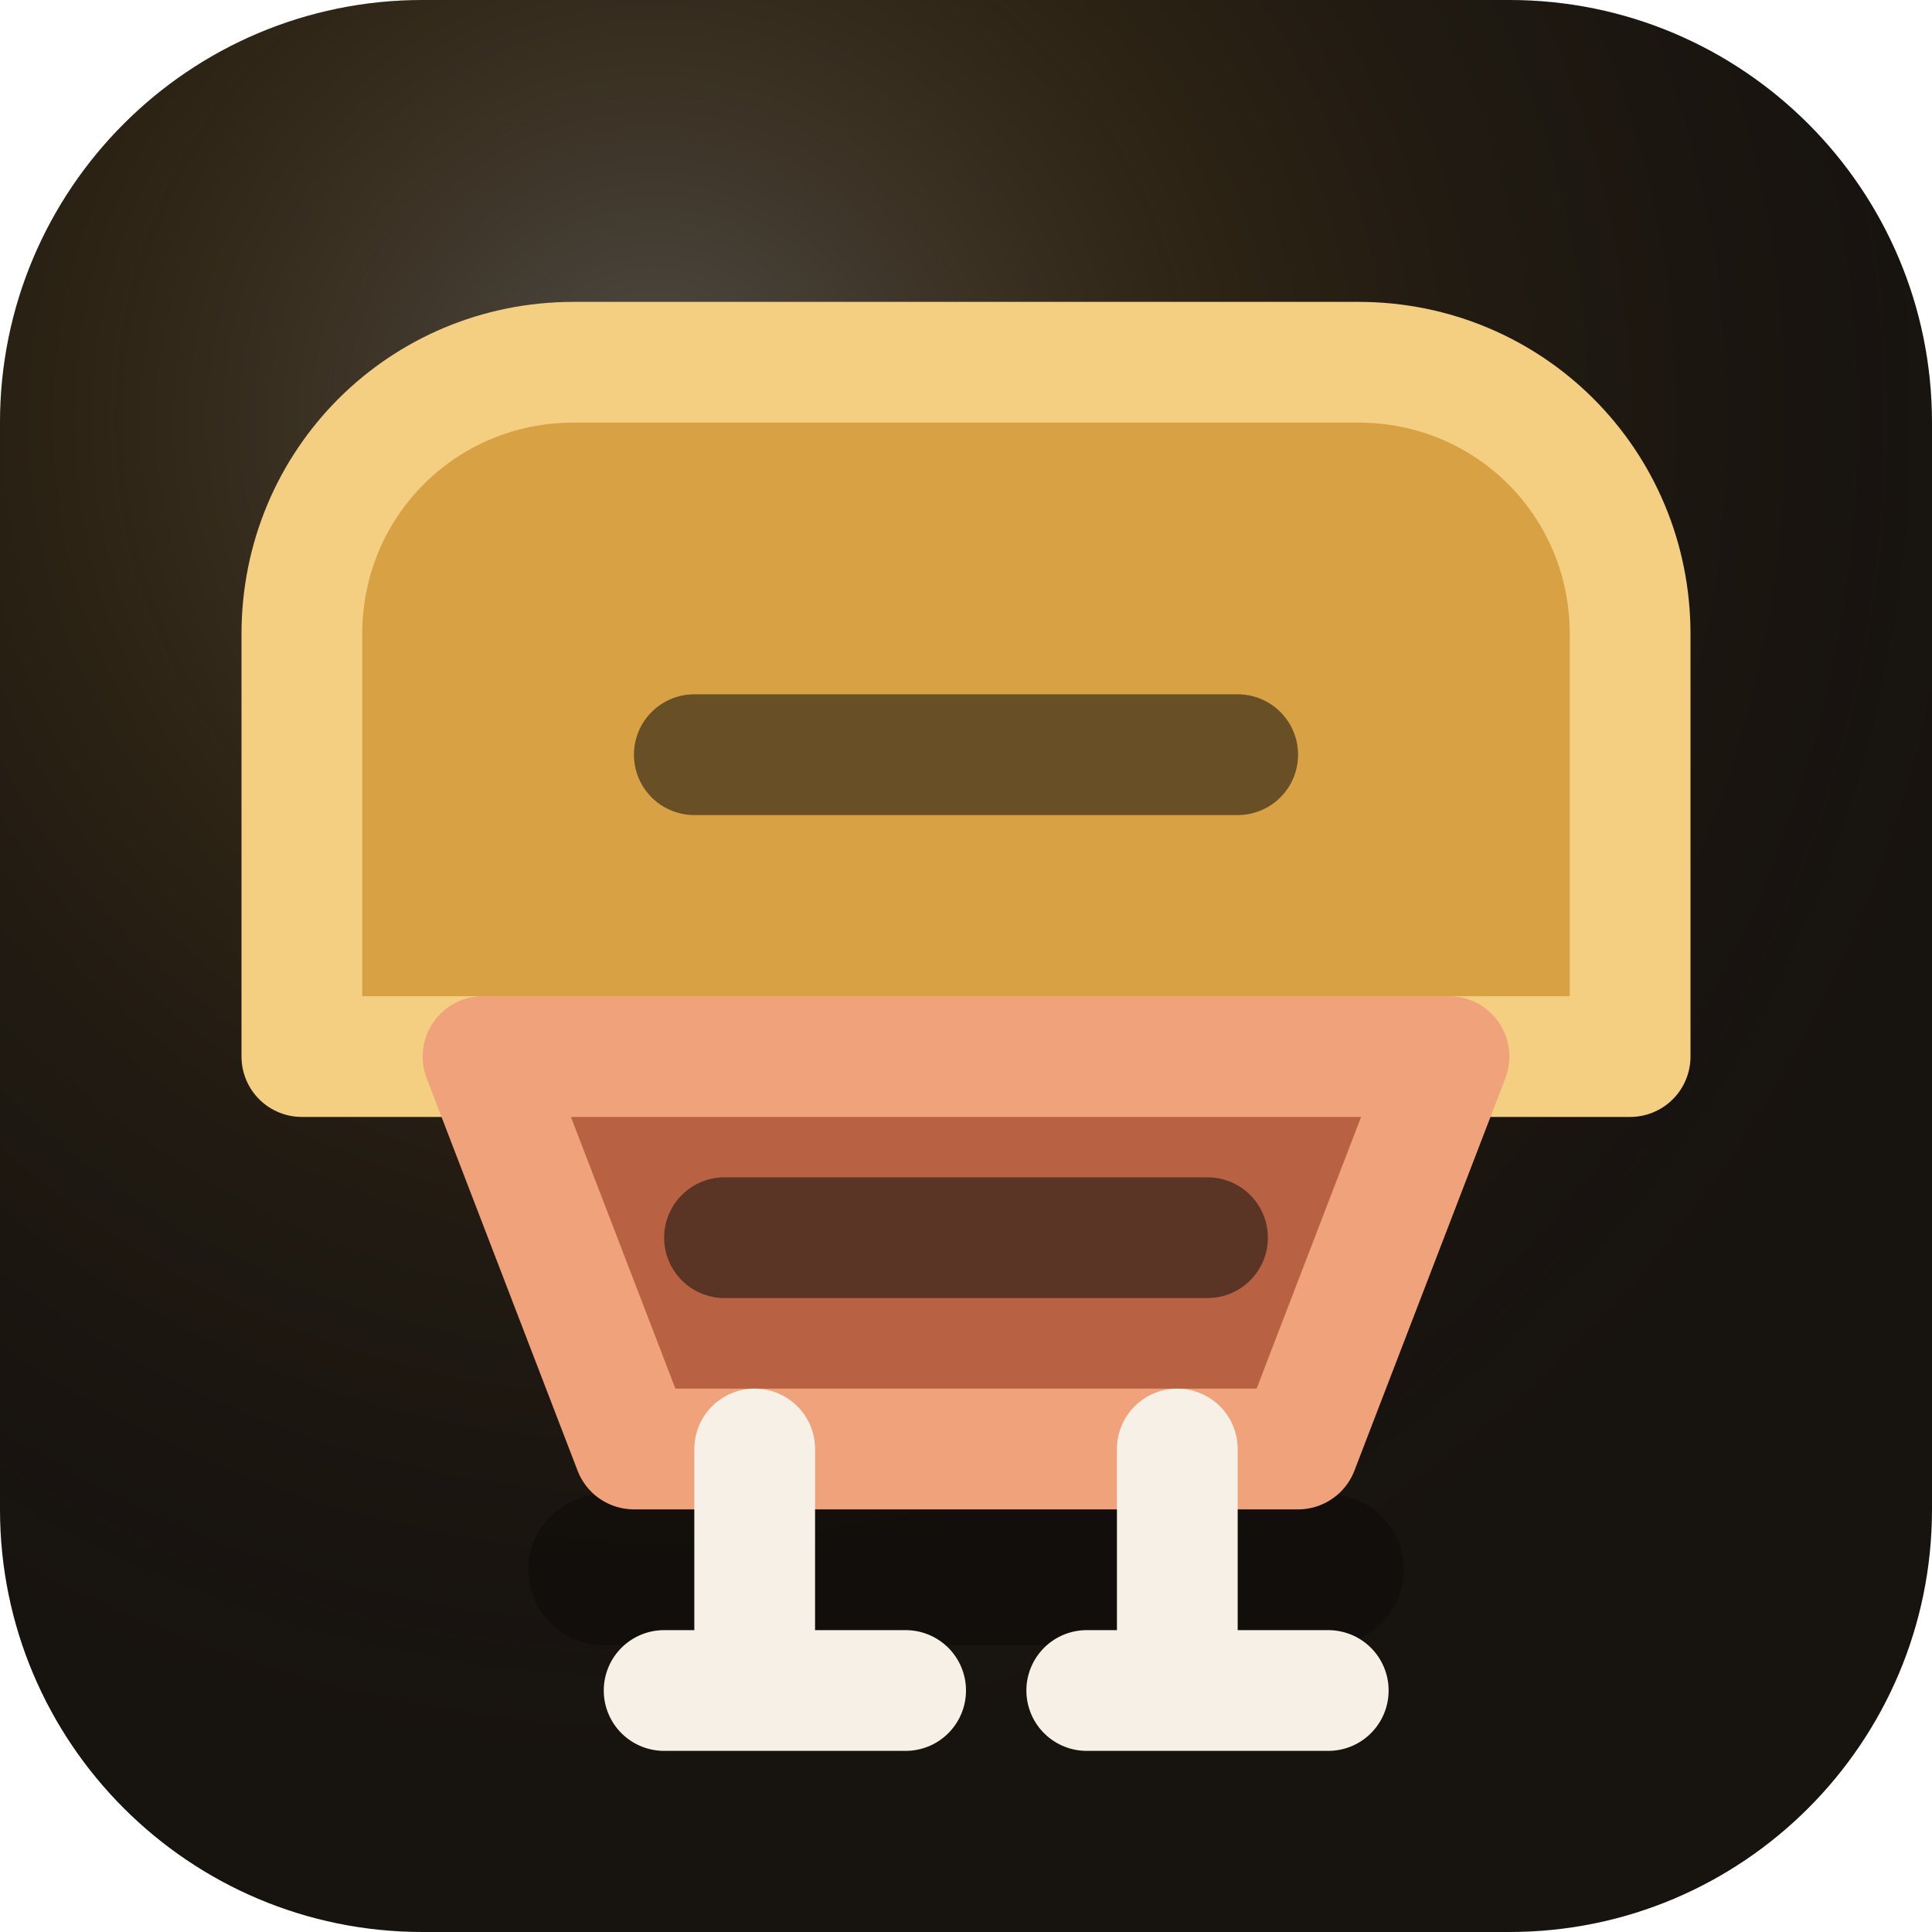
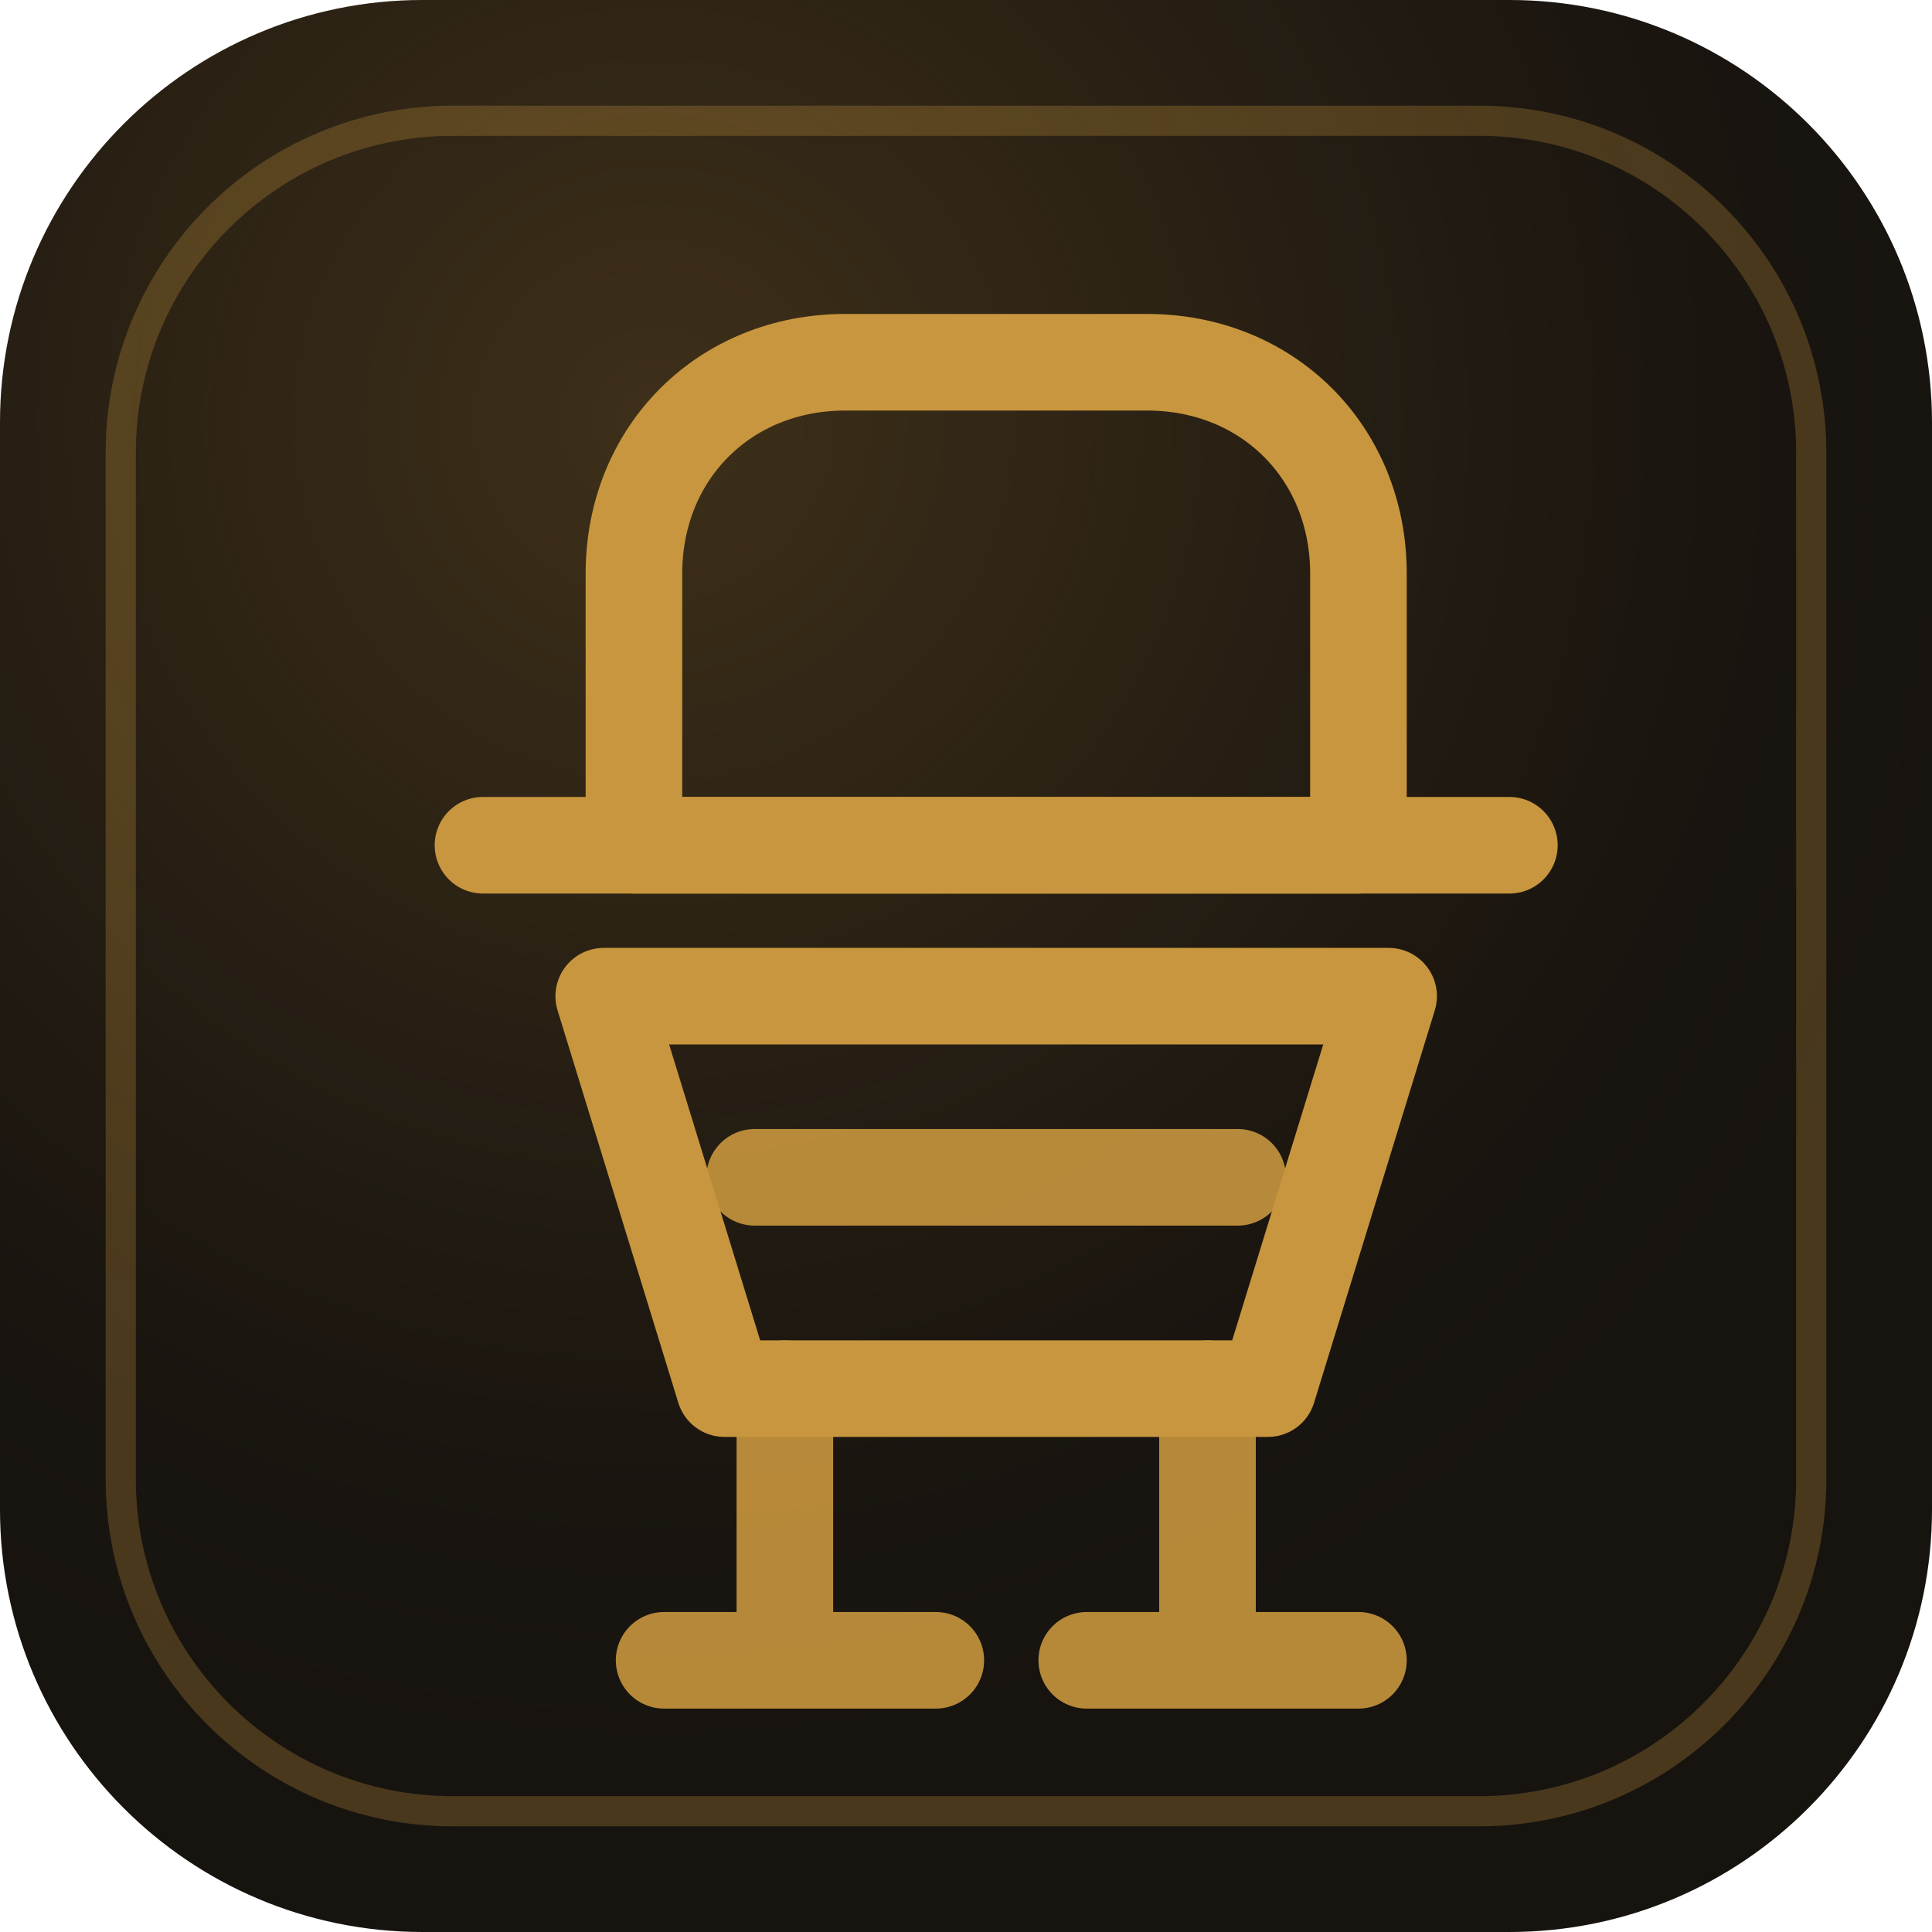
<svg xmlns="http://www.w3.org/2000/svg" viewBox="0 0 64 64">
  <rect width="64" height="64" rx="14" fill="#17130f" />
+   <rect x="4" y="4" width="56" height="56" rx="11" fill="none" stroke="#c8963e" stroke-opacity=".28" />
  <radialGradient id="glow" cx="34%" cy="22%" r="72%">
-     <stop offset="0" stop-color="#f7f0e6" stop-opacity=".26" />
-     <stop offset=".42" stop-color="#c8963e" stop-opacity=".12" />
+     <stop offset="0" stop-color="#c8963e" stop-opacity=".22" />
+     <stop offset=".5" stop-color="#c8963e" stop-opacity=".08" />
    <stop offset="1" stop-color="#17130f" stop-opacity="0" />
  </radialGradient>
  <rect width="64" height="64" rx="14" fill="url(#glow)" />
-   <path d="M20 52h24" fill="none" stroke="#000" stroke-opacity=".28" stroke-width="5" stroke-linecap="round" />
-   <path d="M19 12h26c5 0 9 4 9 9v14H10V21c0-5 4-9 9-9Z" fill="#d8a144" stroke="#f4cf82" stroke-width="4" stroke-linejoin="round" />
-   <path d="M16 35h32l-5 13H21l-5-13Z" fill="#b86243" stroke="#f0a27a" stroke-width="4" stroke-linejoin="round" />
-   <path d="M23 25h18M24 41h16" fill="none" stroke="#17130f" stroke-opacity=".58" stroke-width="4" stroke-linecap="round" />
-   <path d="M25 48v8M39 48v8M22 56h8M36 56h8" fill="none" stroke="#f7f0e6" stroke-width="4" stroke-linecap="round" stroke-linejoin="round" />
+   <path d="M21 19c0-4 3-7 7-7h10c4 0 7 3 7 7v9H21v-9Z" fill="none" stroke="#c8963e" stroke-width="3.2" stroke-linecap="round" stroke-linejoin="round" />
+   <path d="M16 28h34M20 33h26l-4 13H24l-4-13Z" fill="none" stroke="#c8963e" stroke-width="3.2" stroke-linecap="round" stroke-linejoin="round" />
+   <path d="M26 46v9M40 46v9M22 55h9M36 55h9M25 39h16" fill="none" stroke="#c8963e" stroke-width="3.2" stroke-linecap="round" stroke-linejoin="round" opacity=".9" />
</svg>
